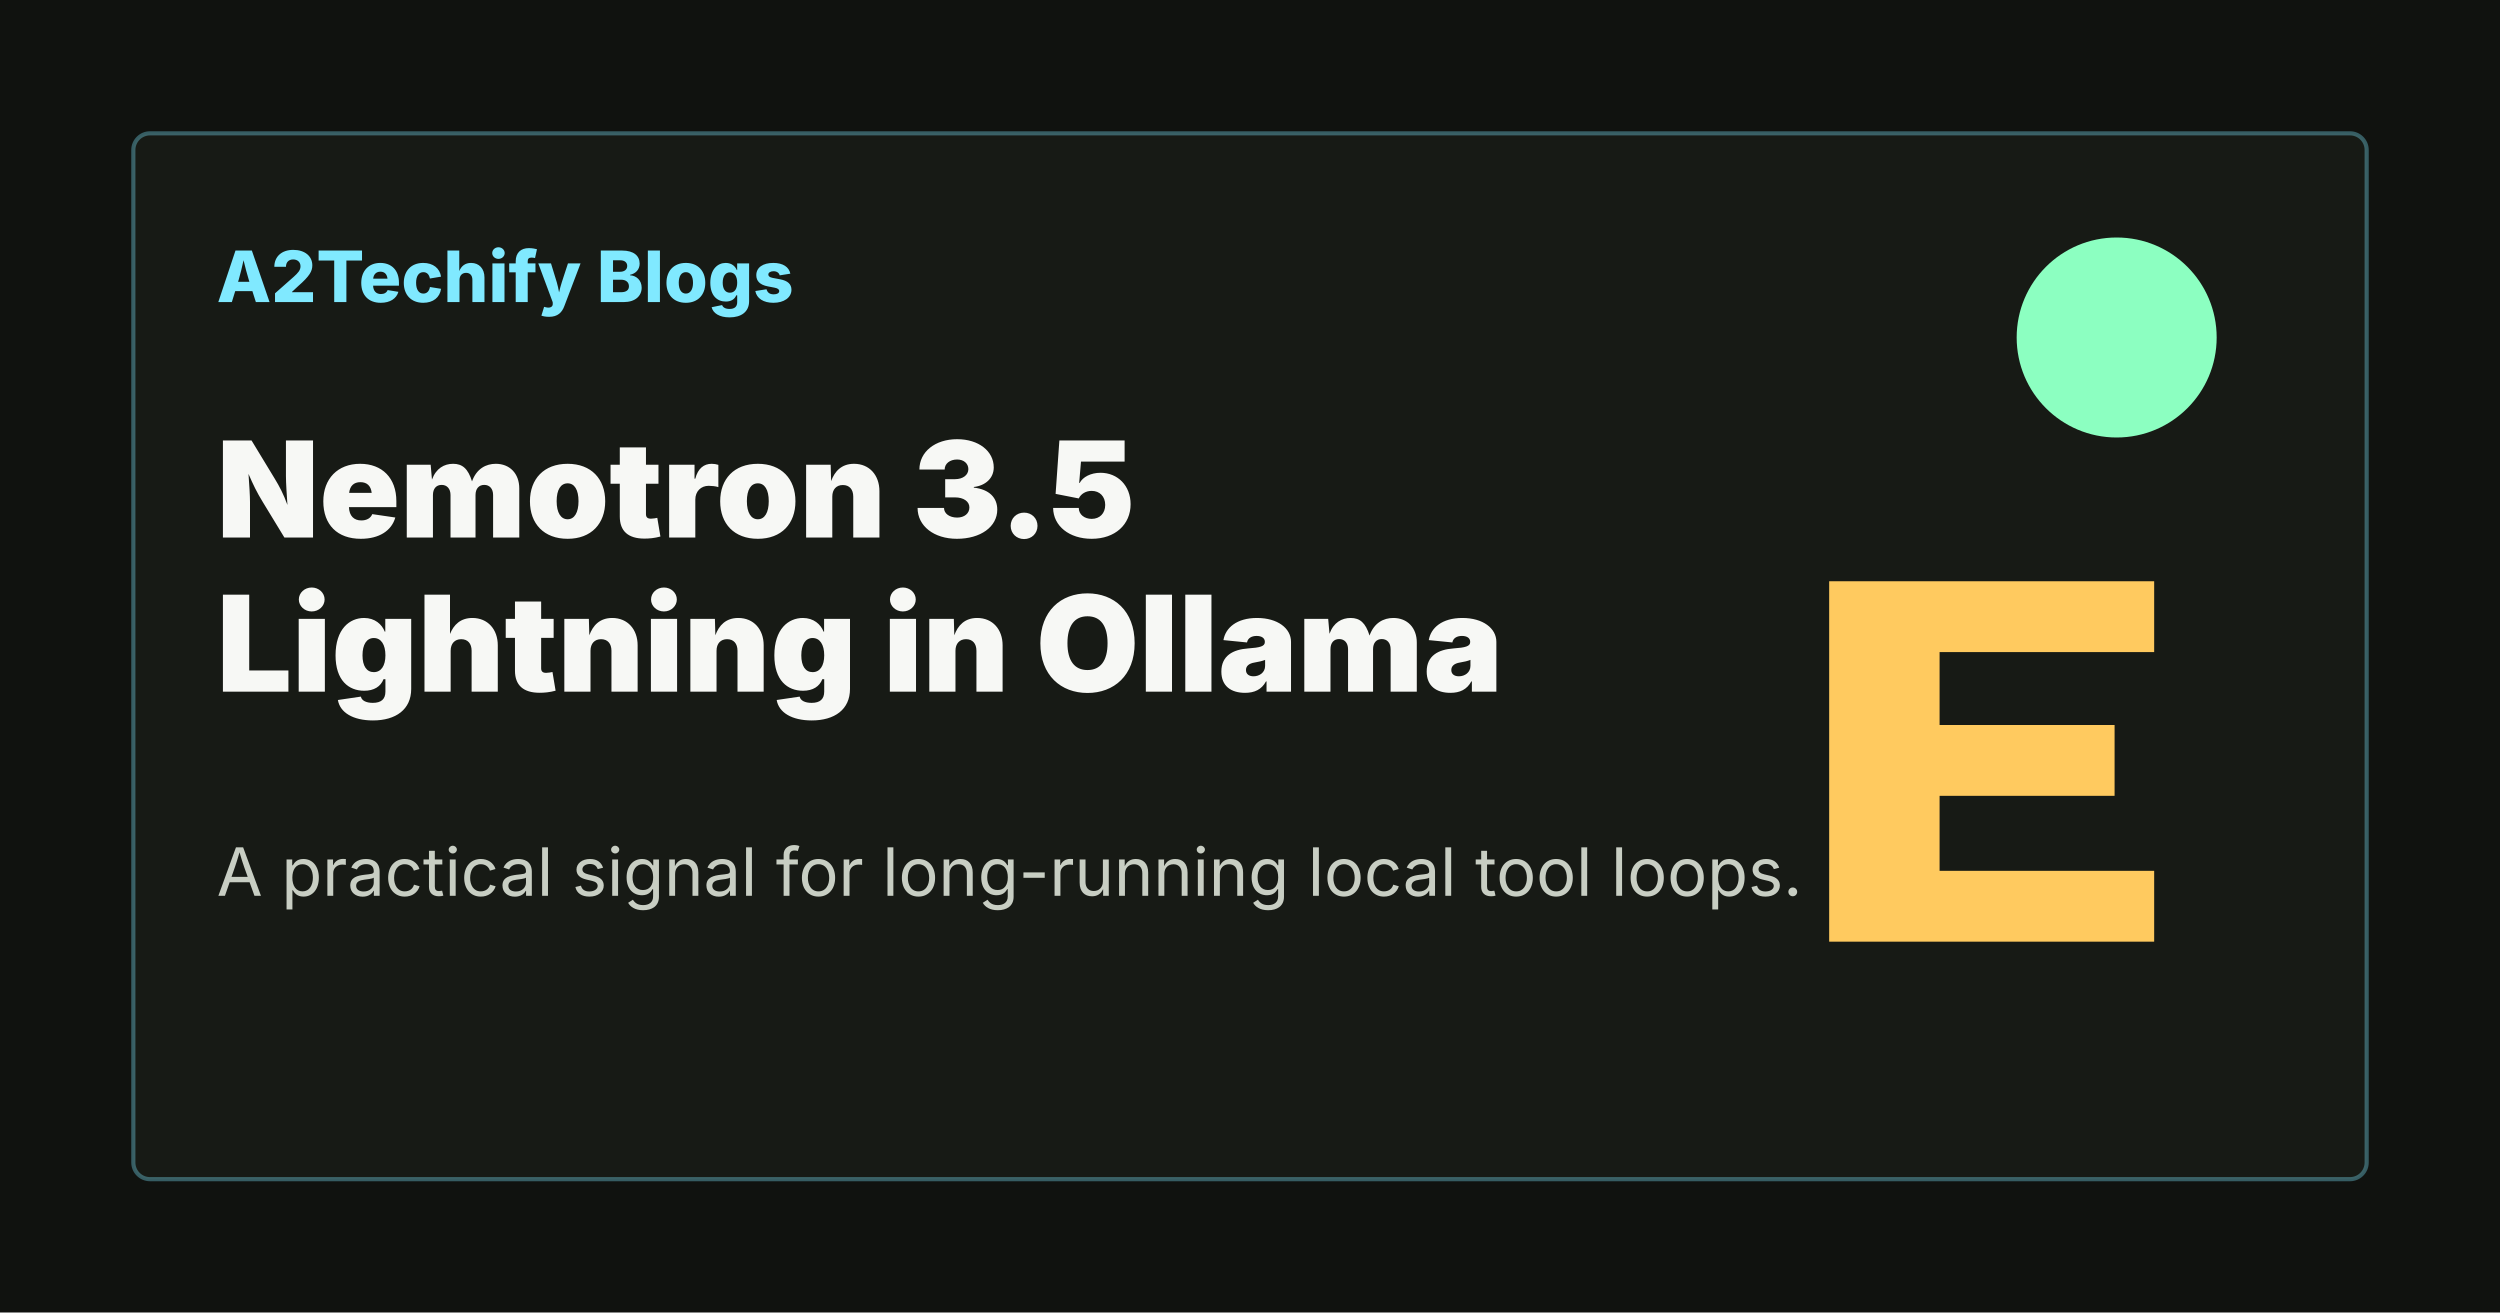
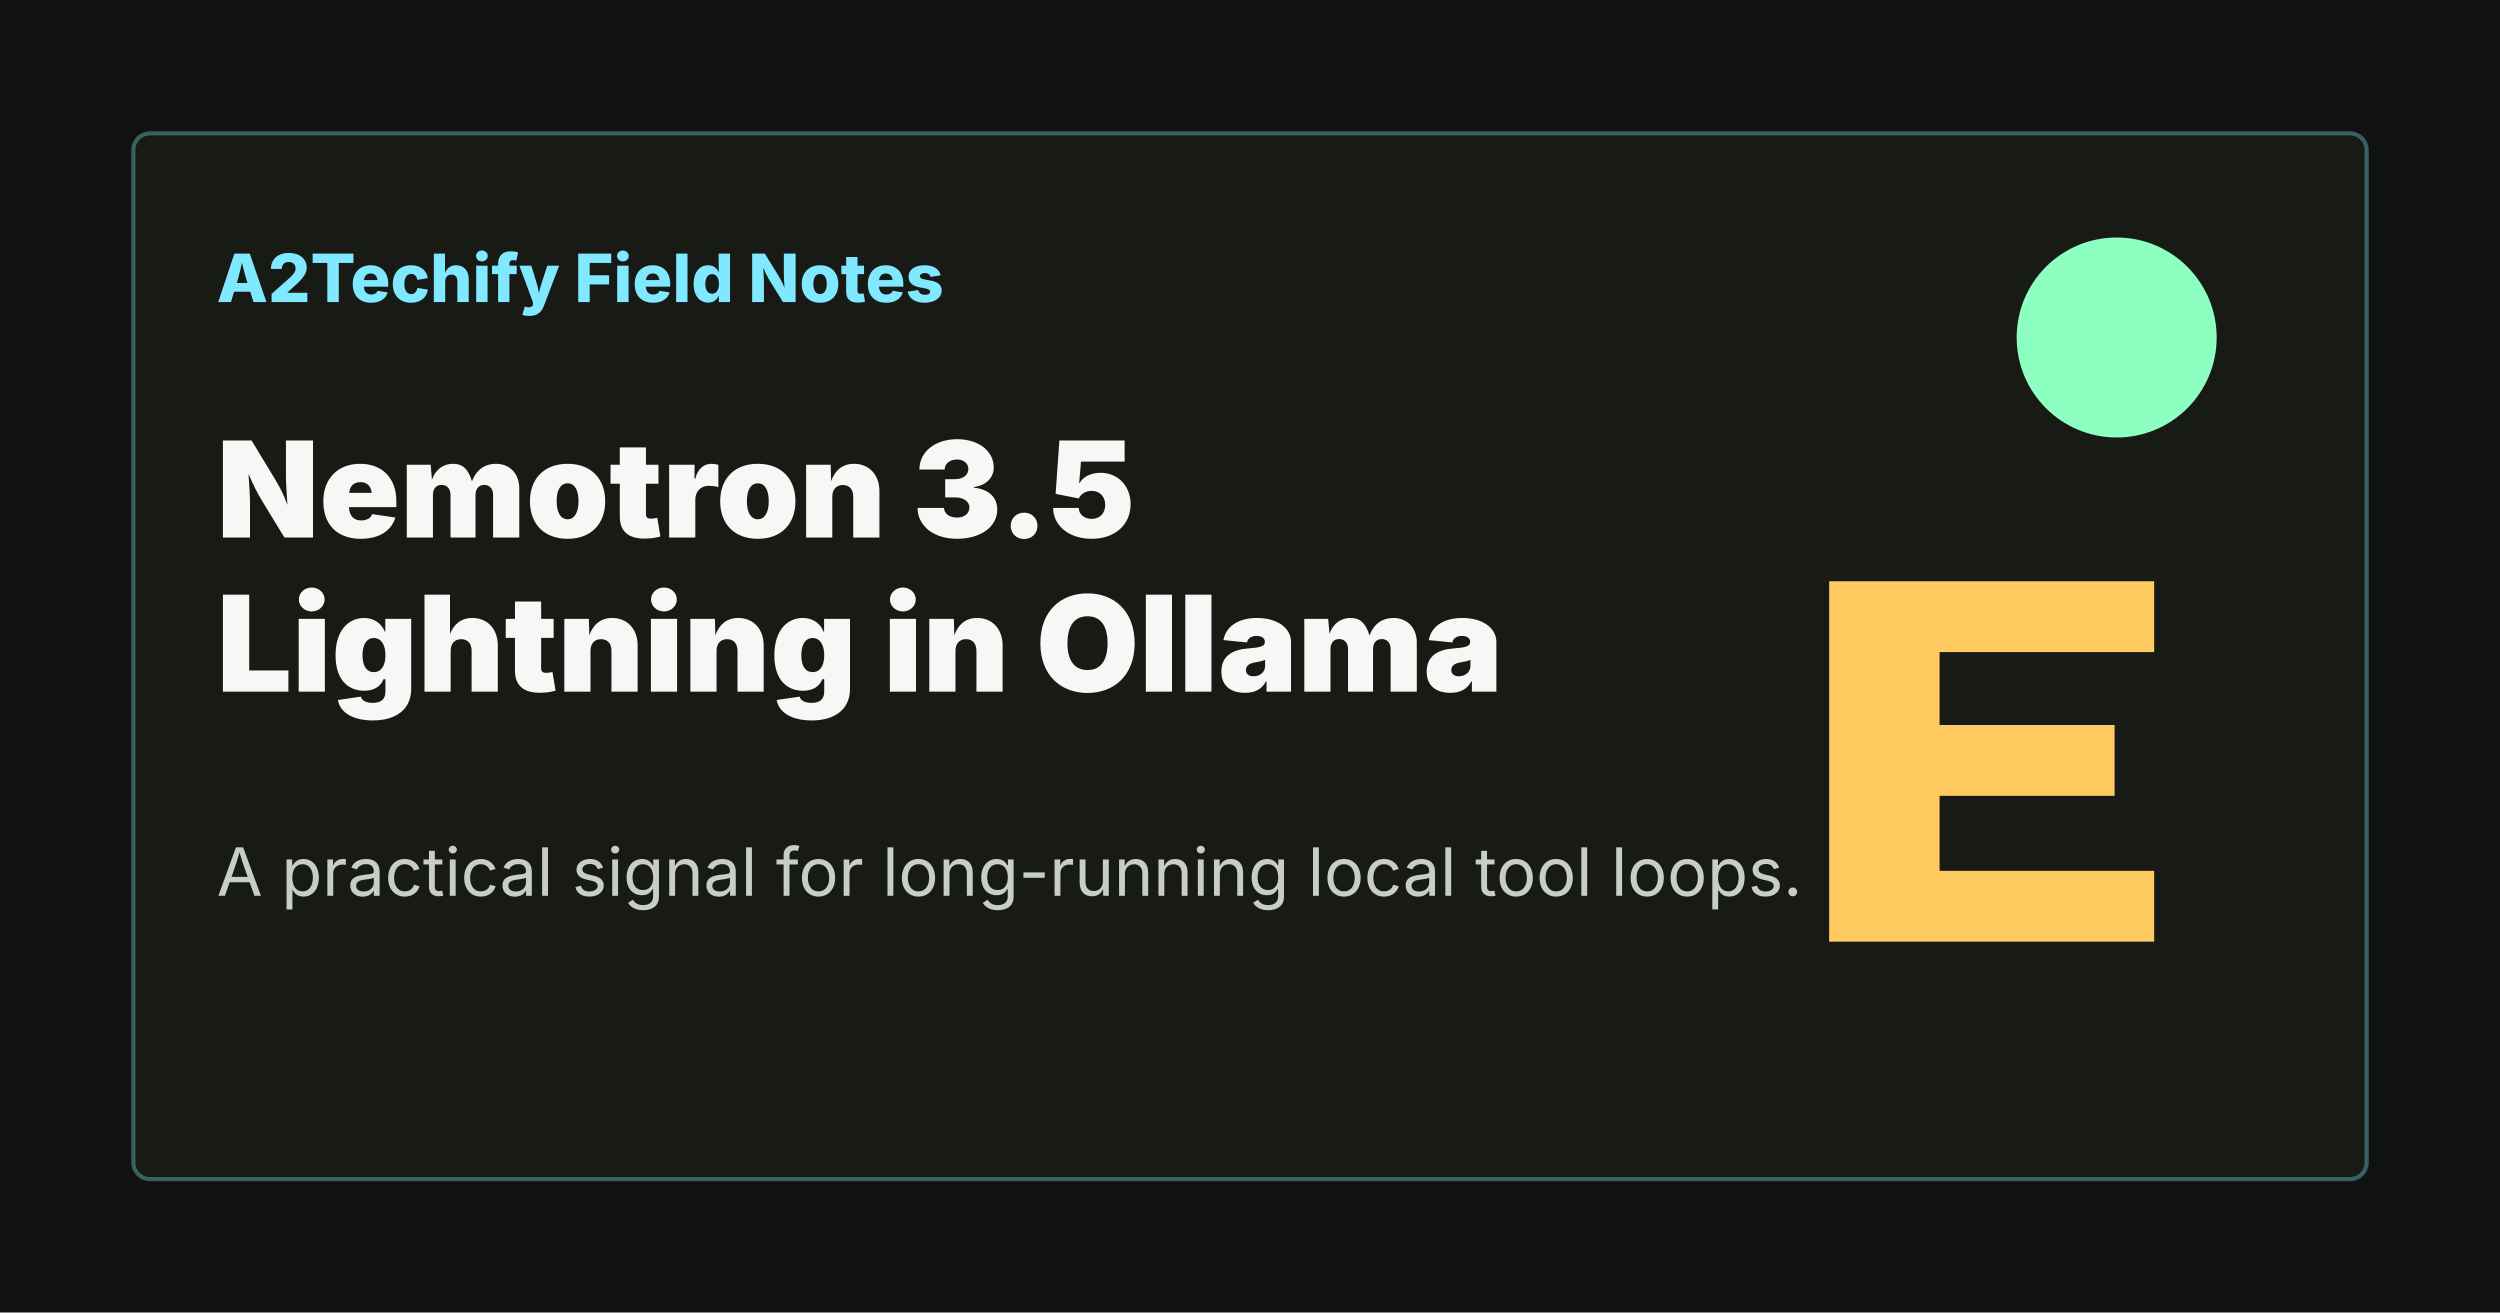
<svg xmlns="http://www.w3.org/2000/svg" width="1200" height="630" viewBox="0 0 1200 630" role="img" aria-labelledby="title desc">
  <rect width="1200" height="630" fill="#10120f" />
  <rect x="64" y="64" width="1072" height="502" rx="8" fill="#171a15" stroke="#80e9ff" stroke-opacity=".35" stroke-width="2" />
-   <text x="104" y="145" fill="#80e9ff" font-family="Inter, Arial, sans-serif" font-size="34" font-weight="800">A2Techify Blogs</text>
+   <text x="104" y="145" fill="#80e9ff" font-family="Inter, Arial, sans-serif" font-size="32" font-weight="800">A2Techify Field Notes</text>
  <text x="104" y="258" fill="#f7f8f5" font-family="Inter, Arial, sans-serif" font-size="64" font-weight="900">Nemotron 3.5</text>
  <text x="104" y="332" fill="#f7f8f5" font-family="Inter, Arial, sans-serif" font-size="64" font-weight="900">Lightning in Ollama</text>
  <text x="104" y="430" fill="#c8cec3" font-family="Inter, Arial, sans-serif" font-size="32">A practical signal for long-running local tool loops.</text>
  <circle cx="1016" cy="162" r="48" fill="#8cffc1" />
  <path d="M878 452h156v-34H931v-36h84v-34h-84v-35h103v-34H878v173Z" fill="#ffca5f" />
</svg>
